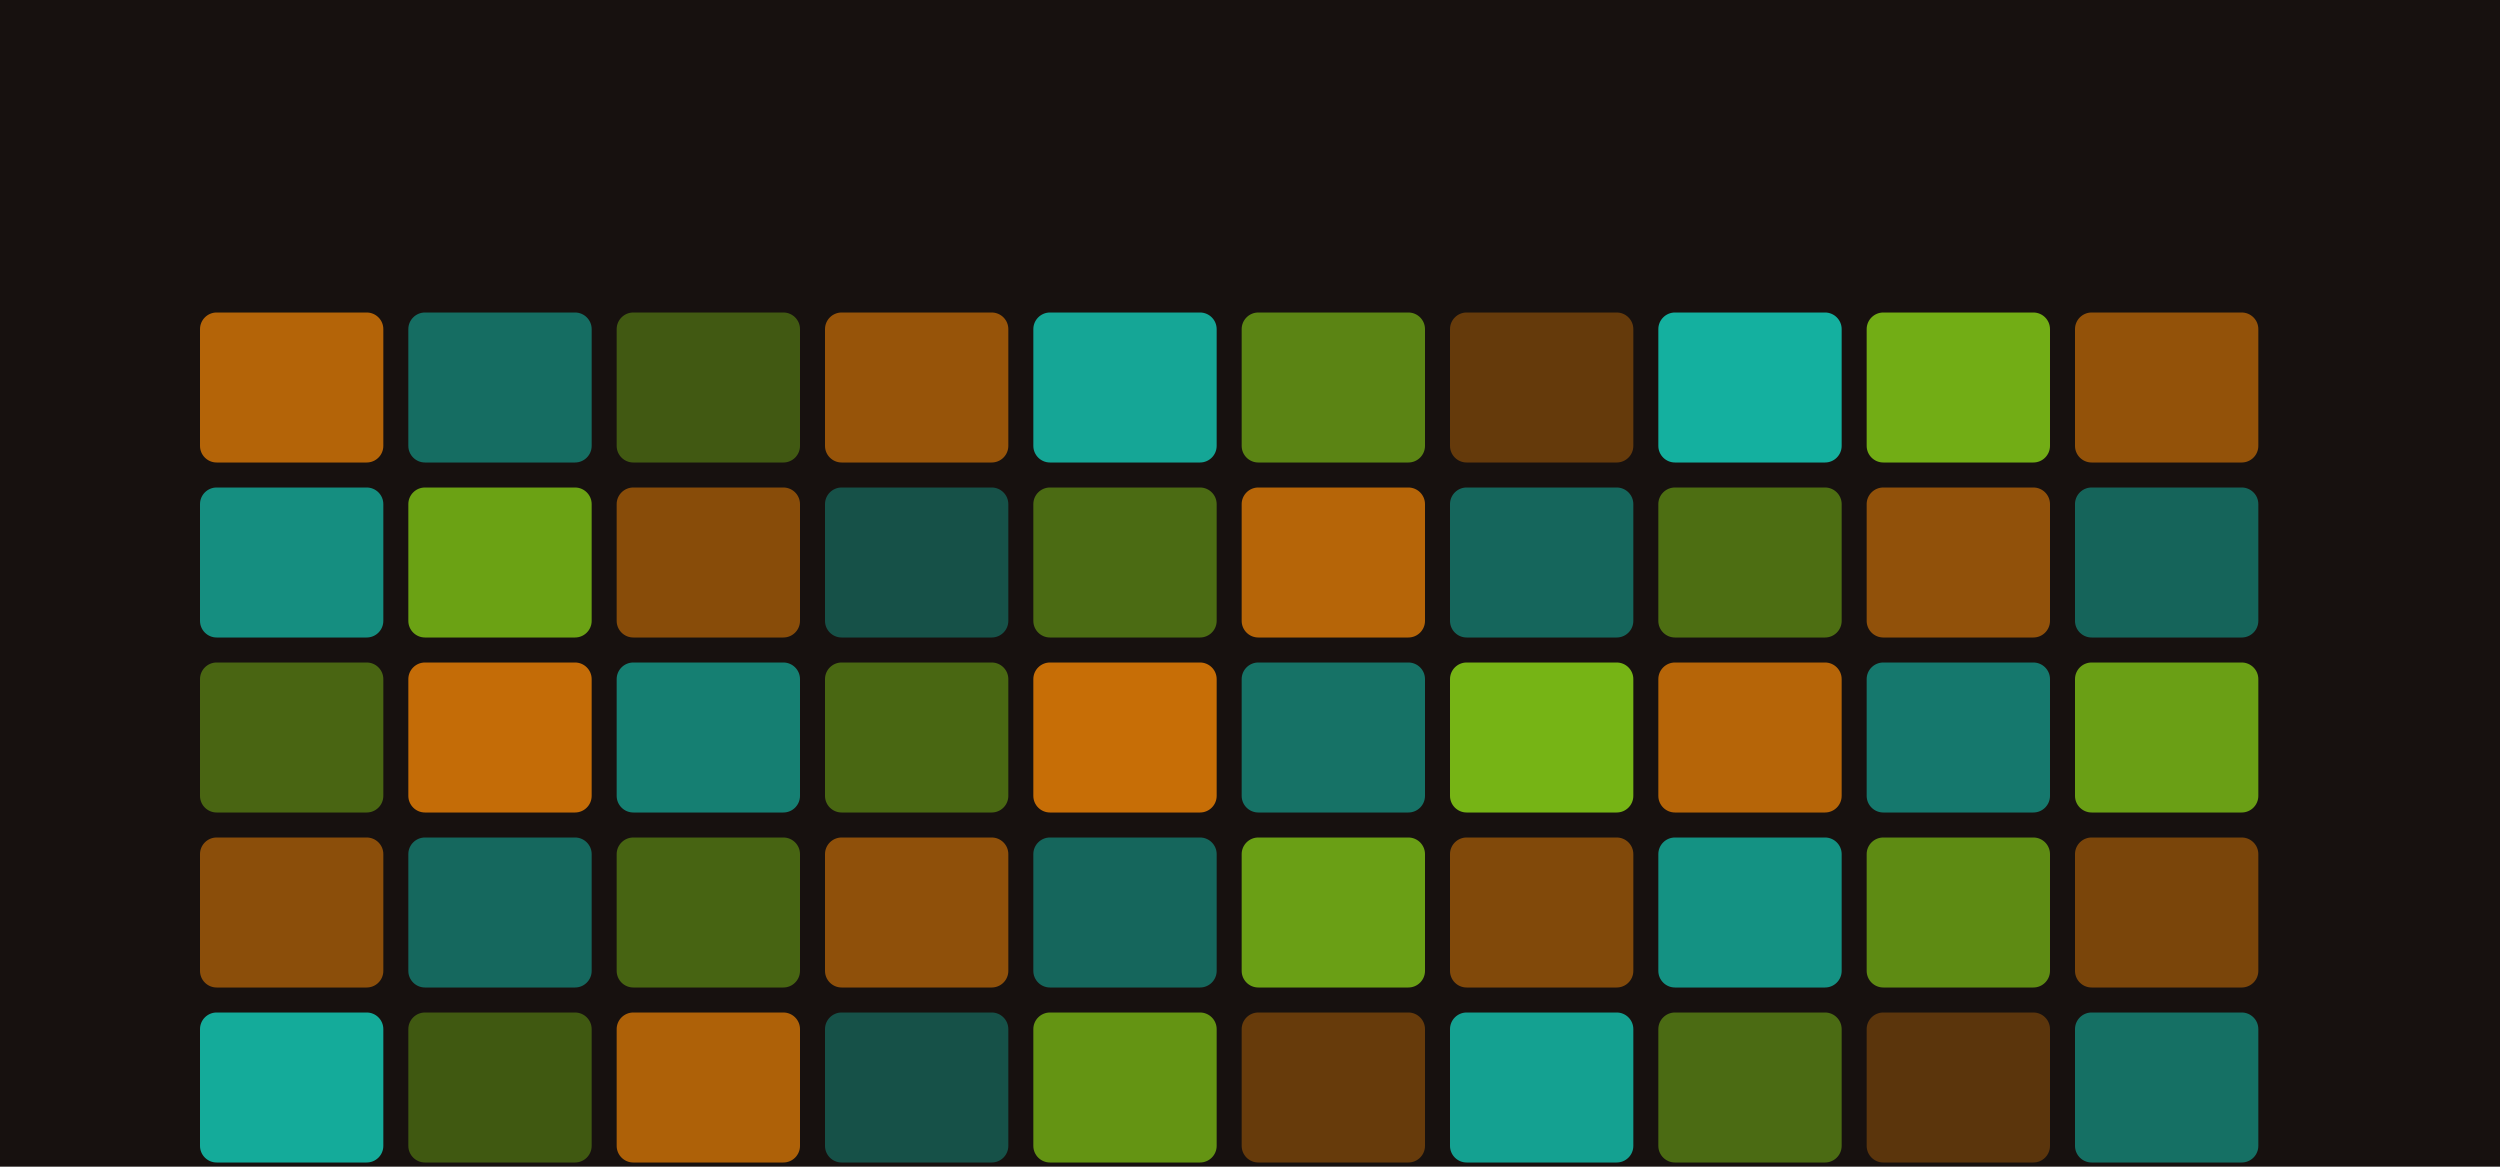
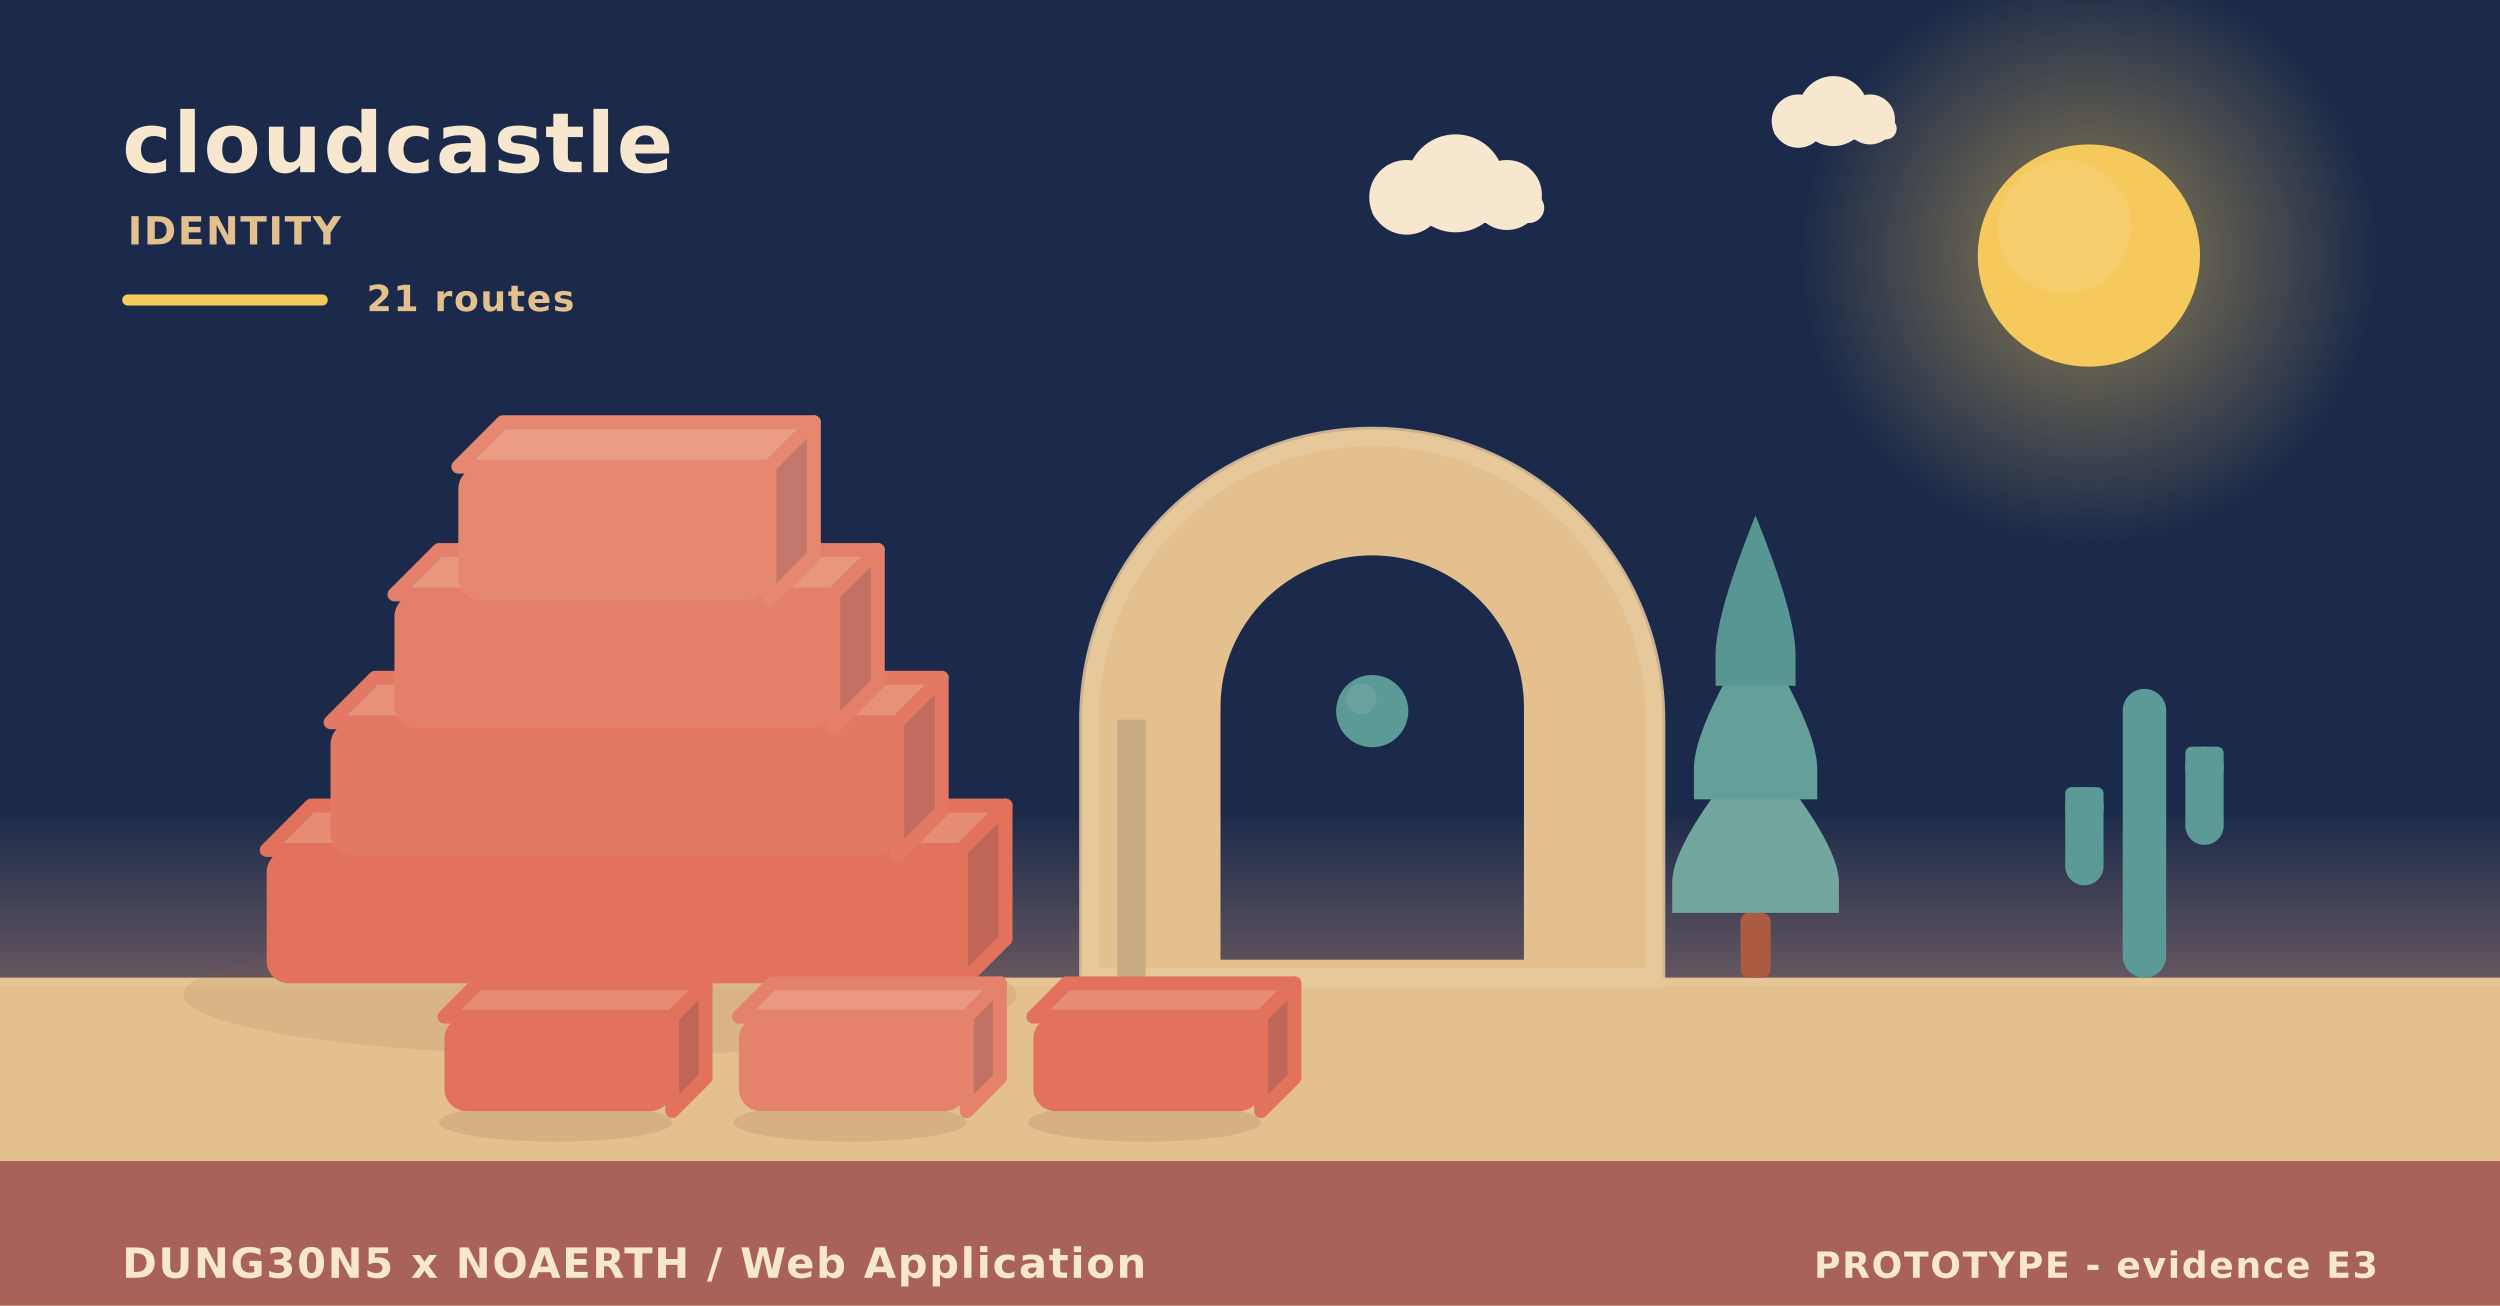
- <svg xmlns="http://www.w3.org/2000/svg" viewBox="0 0 1200 560" width="1200" height="560" role="img" aria-label="cloudcastle hero">
-   <rect width="1200" height="560" fill="#17110f" />
-   <defs>
-     <linearGradient id="gh" x1="0" y1="0" x2="1" y2="1">
-       <stop offset="0%" stop-color="#d97706" />
-       <stop offset="100%" stop-color="#14b8a6" />
-     </linearGradient>
-   </defs>
-   <rect x="96.00" y="150.00" width="88.00" height="72.00" rx="8.00" fill="#d97706" opacity="0.81" />
-   <rect x="196.00" y="150.00" width="88.00" height="72.00" rx="8.00" fill="#14b8a6" opacity="0.55" />
-   <rect x="296.00" y="150.00" width="88.00" height="72.00" rx="8.00" fill="#84cc16" opacity="0.39" />
-   <rect x="396.00" y="150.00" width="88.00" height="72.00" rx="8.00" fill="#d97706" opacity="0.66" />
-   <rect x="496.00" y="150.00" width="88.00" height="72.00" rx="8.00" fill="#14b8a6" opacity="0.89" />
-   <rect x="596.00" y="150.00" width="88.00" height="72.00" rx="8.00" fill="#84cc16" opacity="0.62" />
-   <rect x="696.00" y="150.00" width="88.00" height="72.00" rx="8.00" fill="#d97706" opacity="0.40" />
-   <rect x="796.00" y="150.00" width="88.00" height="72.00" rx="8.00" fill="#14b8a6" opacity="0.95" />
-   <rect x="896.00" y="150.00" width="88.00" height="72.00" rx="8.00" fill="#84cc16" opacity="0.83" />
-   <rect x="996.00" y="150.00" width="88.00" height="72.00" rx="8.00" fill="#d97706" opacity="0.64" />
-   <rect x="96.00" y="234.00" width="88.00" height="72.00" rx="8.00" fill="#14b8a6" opacity="0.75" />
-   <rect x="196.00" y="234.00" width="88.00" height="72.00" rx="8.00" fill="#84cc16" opacity="0.77" />
-   <rect x="296.00" y="234.00" width="88.00" height="72.00" rx="8.00" fill="#d97706" opacity="0.58" />
-   <rect x="396.00" y="234.00" width="88.00" height="72.00" rx="8.00" fill="#14b8a6" opacity="0.38" />
-   <rect x="496.00" y="234.00" width="88.00" height="72.00" rx="8.00" fill="#84cc16" opacity="0.48" />
-   <rect x="596.00" y="234.00" width="88.00" height="72.00" rx="8.00" fill="#d97706" opacity="0.82" />
-   <rect x="696.00" y="234.00" width="88.00" height="72.00" rx="8.00" fill="#14b8a6" opacity="0.51" />
-   <rect x="796.00" y="234.00" width="88.00" height="72.00" rx="8.00" fill="#84cc16" opacity="0.50" />
-   <rect x="896.00" y="234.00" width="88.00" height="72.00" rx="8.00" fill="#d97706" opacity="0.63" />
-   <rect x="996.00" y="234.00" width="88.00" height="72.00" rx="8.00" fill="#14b8a6" opacity="0.50" />
-   <rect x="96.00" y="318.00" width="88.00" height="72.00" rx="8.00" fill="#84cc16" opacity="0.45" />
-   <rect x="196.00" y="318.00" width="88.00" height="72.00" rx="8.00" fill="#d97706" opacity="0.89" />
-   <rect x="296.00" y="318.00" width="88.00" height="72.00" rx="8.00" fill="#14b8a6" opacity="0.66" />
-   <rect x="396.00" y="318.00" width="88.00" height="72.00" rx="8.00" fill="#84cc16" opacity="0.46" />
-   <rect x="496.00" y="318.00" width="88.00" height="72.00" rx="8.00" fill="#d97706" opacity="0.91" />
-   <rect x="596.00" y="318.00" width="88.00" height="72.00" rx="8.00" fill="#14b8a6" opacity="0.58" />
-   <rect x="696.00" y="318.00" width="88.00" height="72.00" rx="8.00" fill="#84cc16" opacity="0.87" />
-   <rect x="796.00" y="318.00" width="88.00" height="72.00" rx="8.00" fill="#d97706" opacity="0.82" />
-   <rect x="896.00" y="318.00" width="88.00" height="72.00" rx="8.00" fill="#14b8a6" opacity="0.62" />
-   <rect x="996.00" y="318.00" width="88.00" height="72.00" rx="8.00" fill="#84cc16" opacity="0.76" />
-   <rect x="96.00" y="402.00" width="88.00" height="72.00" rx="8.00" fill="#d97706" opacity="0.60" />
-   <rect x="196.00" y="402.00" width="88.00" height="72.00" rx="8.00" fill="#14b8a6" opacity="0.52" />
-   <rect x="296.00" y="402.00" width="88.00" height="72.00" rx="8.00" fill="#84cc16" opacity="0.44" />
-   <rect x="396.00" y="402.00" width="88.00" height="72.00" rx="8.00" fill="#d97706" opacity="0.62" />
-   <rect x="496.00" y="402.00" width="88.00" height="72.00" rx="8.00" fill="#14b8a6" opacity="0.51" />
-   <rect x="596.00" y="402.00" width="88.00" height="72.00" rx="8.00" fill="#84cc16" opacity="0.76" />
-   <rect x="696.00" y="402.00" width="88.00" height="72.00" rx="8.00" fill="#d97706" opacity="0.55" />
-   <rect x="796.00" y="402.00" width="88.00" height="72.00" rx="8.00" fill="#14b8a6" opacity="0.77" />
-   <rect x="896.00" y="402.00" width="88.00" height="72.00" rx="8.00" fill="#84cc16" opacity="0.65" />
-   <rect x="996.00" y="402.00" width="88.00" height="72.00" rx="8.00" fill="#d97706" opacity="0.51" />
-   <rect x="96.00" y="486.00" width="88.00" height="72.00" rx="8.00" fill="#14b8a6" opacity="0.92" />
-   <rect x="196.00" y="486.00" width="88.00" height="72.00" rx="8.00" fill="#84cc16" opacity="0.38" />
-   <rect x="296.00" y="486.00" width="88.00" height="72.00" rx="8.00" fill="#d97706" opacity="0.78" />
-   <rect x="396.00" y="486.00" width="88.00" height="72.00" rx="8.00" fill="#14b8a6" opacity="0.38" />
-   <rect x="496.00" y="486.00" width="88.00" height="72.00" rx="8.00" fill="#84cc16" opacity="0.70" />
-   <rect x="596.00" y="486.00" width="88.00" height="72.00" rx="8.00" fill="#d97706" opacity="0.41" />
-   <rect x="696.00" y="486.00" width="88.00" height="72.00" rx="8.00" fill="#14b8a6" opacity="0.86" />
-   <rect x="796.00" y="486.00" width="88.00" height="72.00" rx="8.00" fill="#84cc16" opacity="0.48" />
-   <rect x="896.00" y="486.00" width="88.00" height="72.00" rx="8.00" fill="#d97706" opacity="0.35" />
-   <rect x="996.00" y="486.00" width="88.00" height="72.00" rx="8.00" fill="#14b8a6" opacity="0.57" />
+ <svg xmlns="http://www.w3.org/2000/svg" width="900" height="470" viewBox="0 0 900 470" role="img" aria-label="cloudcastle - identity">
+   <linearGradient id="skyh" x1="0" y1="0" x2="0" y2="1">
+     <stop offset="0" stop-color="#1b2a4a" />
+     <stop offset="0.62" stop-color="#1b2a4a" />
+     <stop offset="1" stop-color="#f3ad8a" />
+   </linearGradient>
+   <rect width="900" height="470" fill="url(#skyh)" />
+   <radialGradient id="sunh">
+     <stop offset="0.35" stop-color="#f5c95c" stop-opacity="0.34" />
+     <stop offset="1" stop-color="#f5c95c" stop-opacity="0" />
+   </radialGradient>
+   <circle cx="752" cy="92" r="104" fill="url(#sunh)" />
+   <circle cx="752" cy="92" r="40" fill="#f5c95c" />
+   <circle cx="743.2" cy="81.6" r="24" fill="#f5d27e" opacity="0.5" />
+   <g>
+     <circle cx="524" cy="66" r="17.64" fill="#f6e7ce" />
+     <circle cx="506.36" cy="71.04" r="13.44" fill="#f6e7ce" />
+     <circle cx="542.48" cy="70.2" r="12.6" fill="#f6e7ce" />
+     <rect x="493.76" y="69.36" width="62.16" height="10.92" rx="5.46" fill="#f6e7ce" />
+   </g>
+   <g>
+     <circle cx="660" cy="40" r="12.6" fill="#f6e7ce" />
+     <circle cx="647.4" cy="43.6" r="9.6" fill="#f6e7ce" />
+     <circle cx="673.2" cy="43" r="9" fill="#f6e7ce" />
+     <rect x="638.4" y="42.4" width="44.4" height="7.8" rx="3.9" fill="#f6e7ce" />
+   </g>
+   <rect x="0" y="352" width="900" height="118" fill="#e3c08d" />
+   <rect x="0" y="352" width="900" height="3" fill="#e6c596" />
+   <text x="44" y="62" font-family="Verdana,DejaVu Sans,sans-serif" font-size="30" font-weight="700" letter-spacing="0.6" fill="#f6e7ce" text-anchor="start">cloudcastle</text>
+   <text x="46" y="88" font-family="Verdana,DejaVu Sans,sans-serif" font-size="14" font-weight="700" letter-spacing="0.6" fill="#e3c08d" text-anchor="start">IDENTITY</text>
+   <rect x="44" y="106" width="74" height="4" rx="2" fill="#f5c95c" />
+   <text x="132" y="112" font-family="Verdana,DejaVu Sans,sans-serif" font-size="13" font-weight="700" letter-spacing="0.6" fill="#e3c08d" text-anchor="start">21 routes</text>
+   <ellipse cx="216" cy="358" rx="150" ry="22" fill="rgba(138,90,68,0.11)" />
+   <path d="M96,306 L346,306 L362,290 L112,290 Z" fill="#e68c74" stroke="#e2725b" stroke-width="5" stroke-linejoin="round" />
+   <path d="M346,306 L362,290 L362,338 L346,354 Z" fill="#c06658" stroke="#e2725b" stroke-width="5" stroke-linejoin="round" />
+   <rect x="96" y="306" width="250" height="48" rx="8" fill="#e2725b" />
+   <path d="M119,260 L323,260 L339,244 L135,244 Z" fill="#e7917a" stroke="#e37962" stroke-width="5" stroke-linejoin="round" />
+   <path d="M323,260 L339,244 L339,292 L323,308 Z" fill="#c16c5e" stroke="#e37962" stroke-width="5" stroke-linejoin="round" />
+   <rect x="119" y="260" width="204" height="48" rx="8" fill="#e37962" />
+   <path d="M142,214 L300,214 L316,198 L158,198 Z" fill="#e8977f" stroke="#e48069" stroke-width="5" stroke-linejoin="round" />
+   <path d="M300,214 L316,198 L316,246 L300,262 Z" fill="#c27164" stroke="#e48069" stroke-width="5" stroke-linejoin="round" />
+   <rect x="142" y="214" width="158" height="48" rx="8" fill="#e48069" />
+   <path d="M165,168 L277,168 L293,152 L181,152 Z" fill="#ea9c85" stroke="#e68770" stroke-width="5" stroke-linejoin="round" />
+   <path d="M277,168 L293,152 L293,200 L277,216 Z" fill="#c3776a" stroke="#e68770" stroke-width="5" stroke-linejoin="round" />
+   <rect x="165" y="168" width="112" height="48" rx="8" fill="#e68770" />
+   <path d="M392,352 L392,259.12 A102,102 0 0 1 596,259.12 L596,352 Z M436.88,348 L436.88,254.55 A57.12,57.12 0 0 1 551.12,254.55 L551.12,348 Z" fill="#e3c08d" fill-rule="evenodd" stroke="#e3c08d" stroke-width="5" stroke-linejoin="round" />
+   <path d="M392,352 L392,259.12 A102,102 0 0 1 596,259.12 L596,352 Z" fill="none" stroke="#e8c99d" stroke-width="7" stroke-linecap="round" opacity="0.85" />
+   <rect x="402.2" y="259.12" width="10.2" height="92.88" fill="#c7ab84" />
+   <circle cx="494" cy="256" r="13" fill="#5b9a97" />
+   <circle cx="490.1" cy="251.58" r="5.46" fill="#7aa9a2" opacity="0.55" />
+   <rect x="626.6" y="328.64" width="10.8" height="23.36" rx="3" fill="#ac5b43" />
+   <path d="M632,267.32 Q602,302.89 602,317.6 Q602,328.64 602,328.64 L662,328.64 Q662,328.64 662,317.6 Q662,302.89 632,267.32 Z" fill="#74a6a0" />
+   <path d="M632,226.44 Q609.8,262.01 609.8,276.72 Q609.8,287.76 609.8,287.76 L654.2,287.76 Q654.2,287.76 654.2,276.72 Q654.2,262.01 632,226.44 Z" fill="#649f9a" />
+   <path d="M632,185.56 Q617.6,221.13 617.6,235.84 Q617.6,246.88 617.6,246.88 L646.4,246.88 Q646.4,246.88 646.4,235.84 Q646.4,221.13 632,185.56 Z" fill="#589694" />
+   <rect x="764.18" y="248" width="15.64" height="104" rx="7.82" fill="#5b9a97" />
+   <rect x="743.48" y="283.36" width="13.8" height="35.36" rx="6.9" fill="#5b9a97" />
+   <rect x="743.48" y="283.36" width="13.8" height="10.4" rx="2.3" fill="#5b9a97" />
+   <rect x="786.72" y="268.8" width="13.8" height="35.36" rx="6.9" fill="#5b9a97" />
+   <rect x="786.72" y="268.8" width="13.8" height="10.4" rx="2.3" fill="#5b9a97" />
+   <ellipse cx="200" cy="404" rx="42" ry="7" fill="rgba(138,90,68,0.15)" />
+   <path d="M160,366 L242,366 L254,354 L172,354 Z" fill="#e68c74" stroke="#e2725b" stroke-width="5" stroke-linejoin="round" />
+   <path d="M242,366 L254,354 L254,388 L242,400 Z" fill="#c06658" stroke="#e2725b" stroke-width="5" stroke-linejoin="round" />
+   <rect x="160" y="366" width="82" height="34" rx="8" fill="#e2725b" />
+   <ellipse cx="306" cy="404" rx="42" ry="7" fill="rgba(138,90,68,0.15)" />
+   <path d="M266,366 L348,366 L360,354 L278,354 Z" fill="#e99881" stroke="#e5826b" stroke-width="5" stroke-linejoin="round" />
+   <path d="M348,366 L360,354 L360,388 L348,400 Z" fill="#c37365" stroke="#e5826b" stroke-width="5" stroke-linejoin="round" />
+   <rect x="266" y="366" width="82" height="34" rx="8" fill="#e5826b" />
+   <ellipse cx="412" cy="404" rx="42" ry="7" fill="rgba(138,90,68,0.15)" />
+   <path d="M372,366 L454,366 L466,354 L384,354 Z" fill="#e68c74" stroke="#e2725b" stroke-width="5" stroke-linejoin="round" />
+   <path d="M454,366 L466,354 L466,388 L454,400 Z" fill="#c06658" stroke="#e2725b" stroke-width="5" stroke-linejoin="round" />
+   <rect x="372" y="366" width="82" height="34" rx="8" fill="#e2725b" />
+   <rect x="0" y="418" width="900" height="52" rx="0" fill="#a65c56" opacity="0.94" />
+   <text x="44" y="460" font-family="Verdana,DejaVu Sans,sans-serif" font-size="15" font-weight="700" letter-spacing="0.6" fill="#f6e7ce" text-anchor="start">DUNG30N5 x NOAERTH  /  Web Application</text>
+   <text x="856" y="460" font-family="Verdana,DejaVu Sans,sans-serif" font-size="13" font-weight="700" letter-spacing="0.6" fill="#f6e7ce" text-anchor="end">PROTOTYPE  -  evidence E3</text>
</svg>
